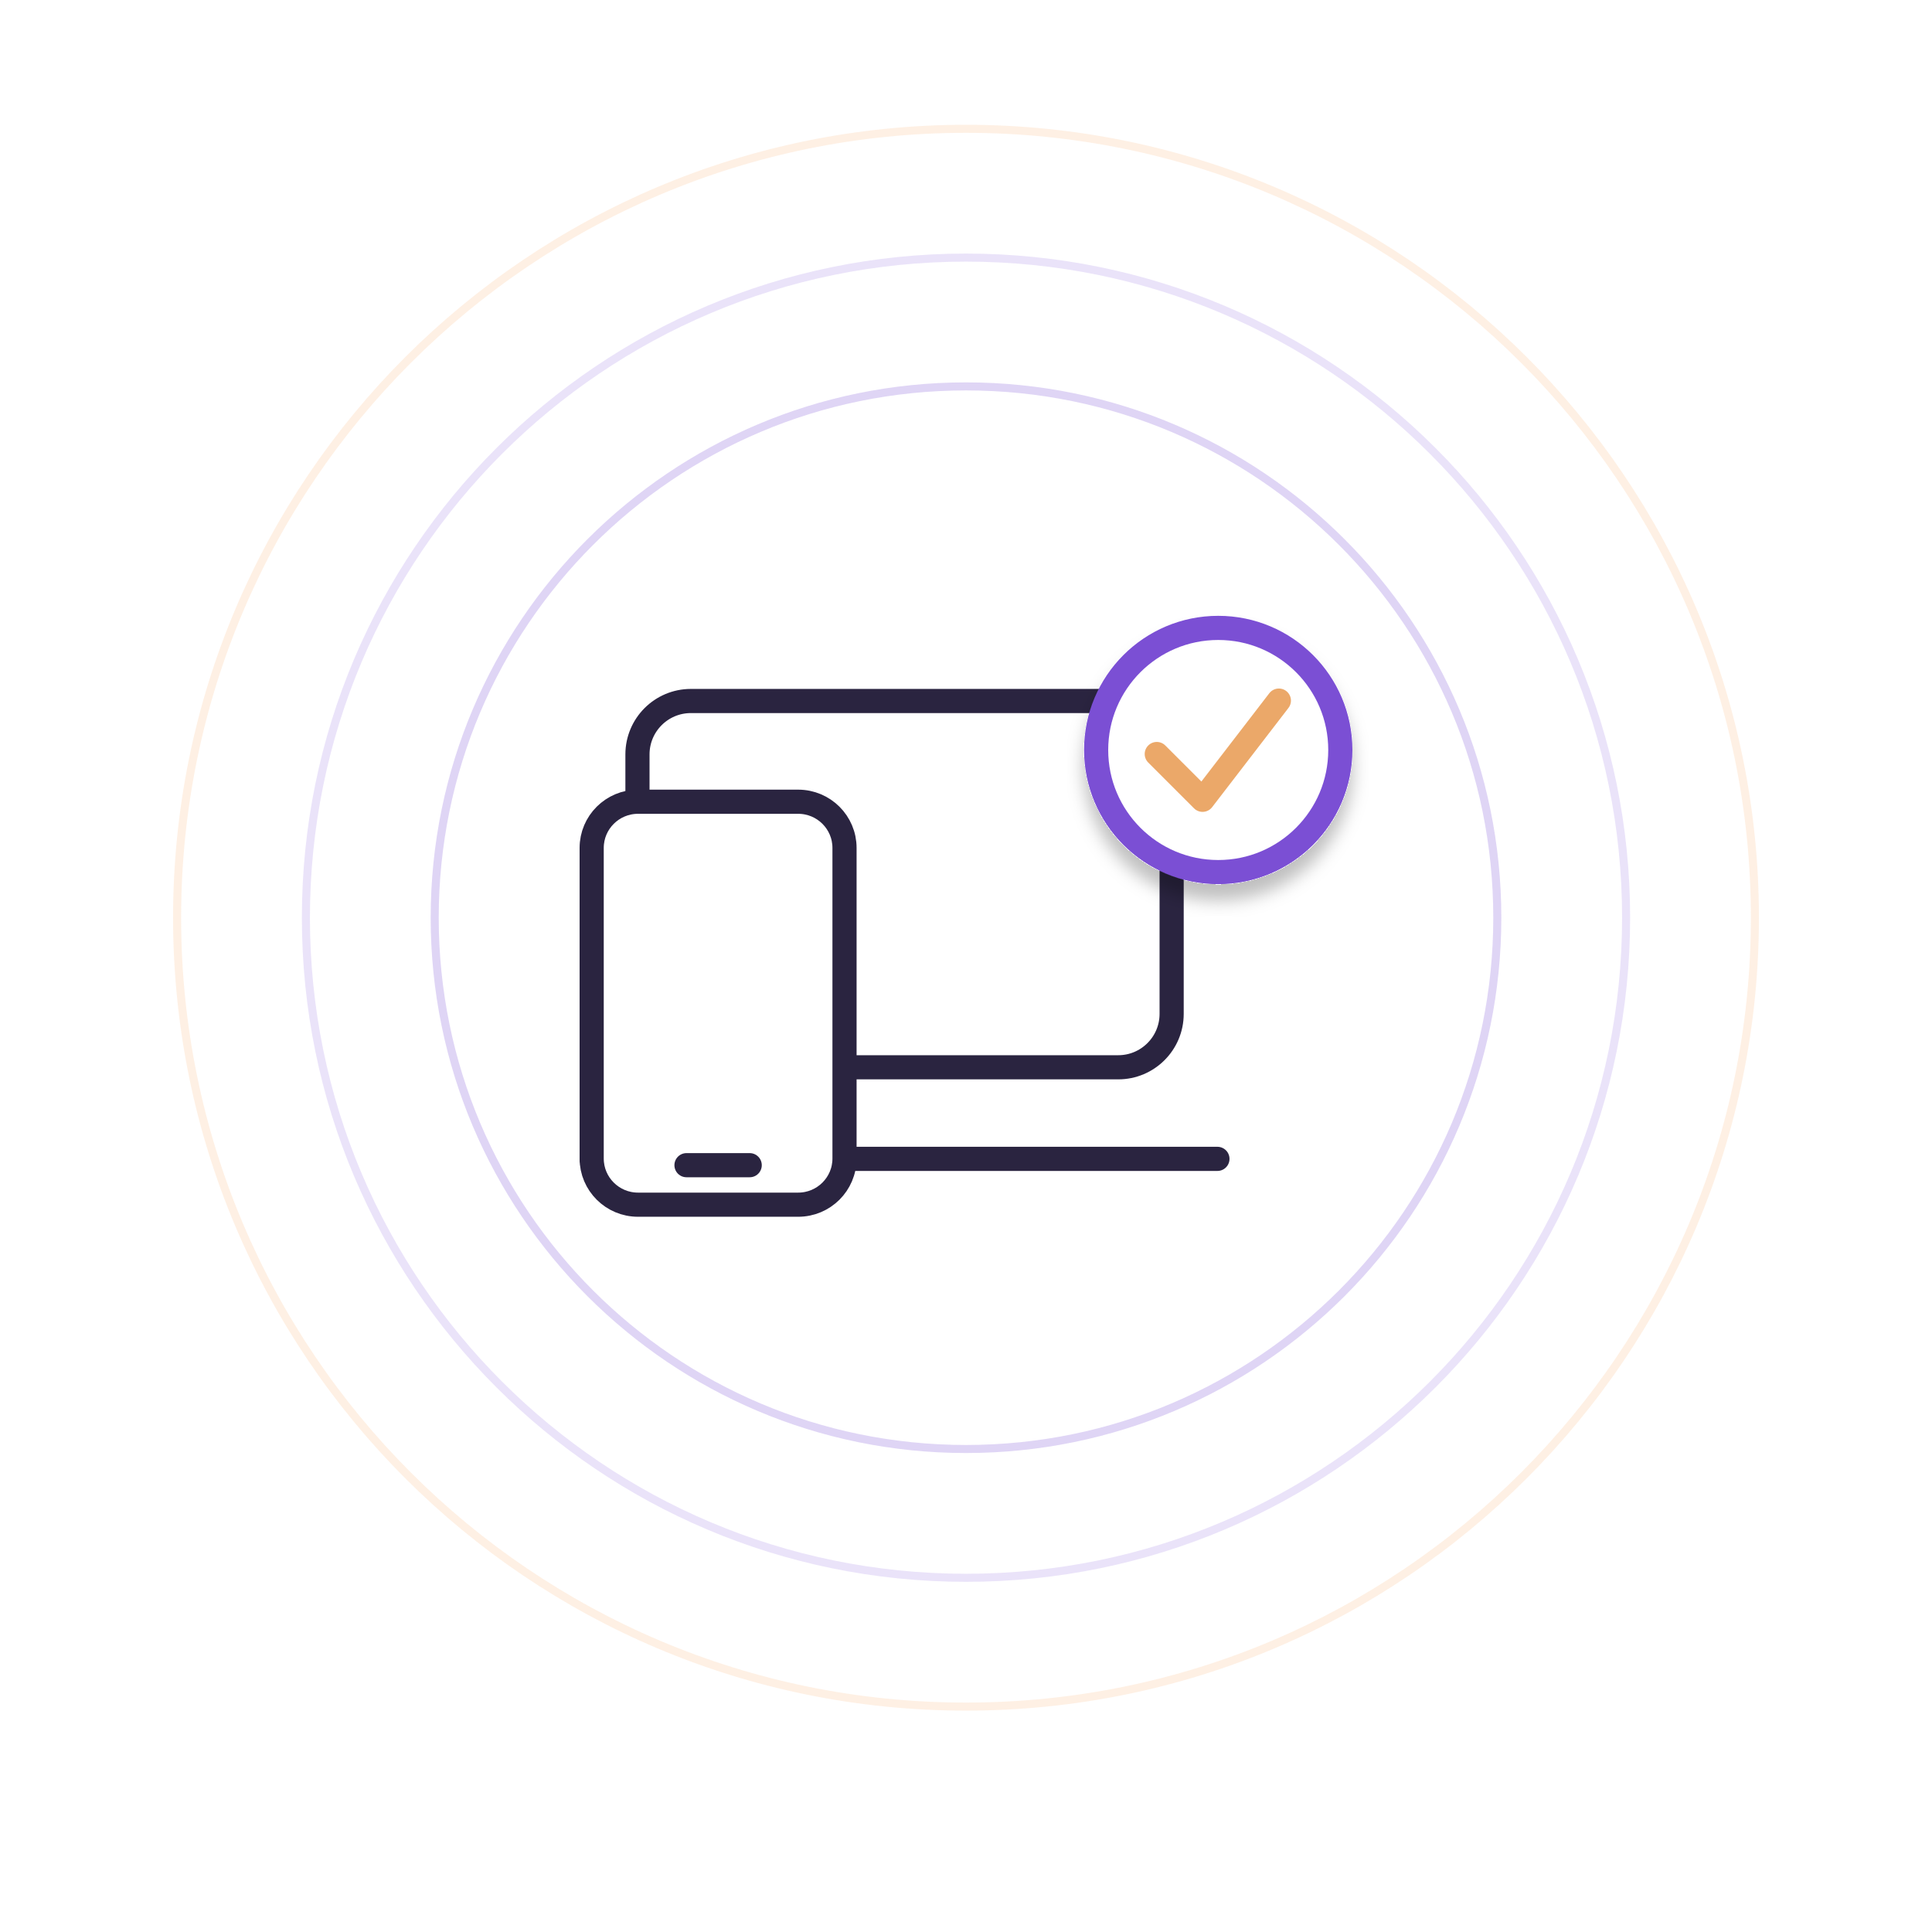
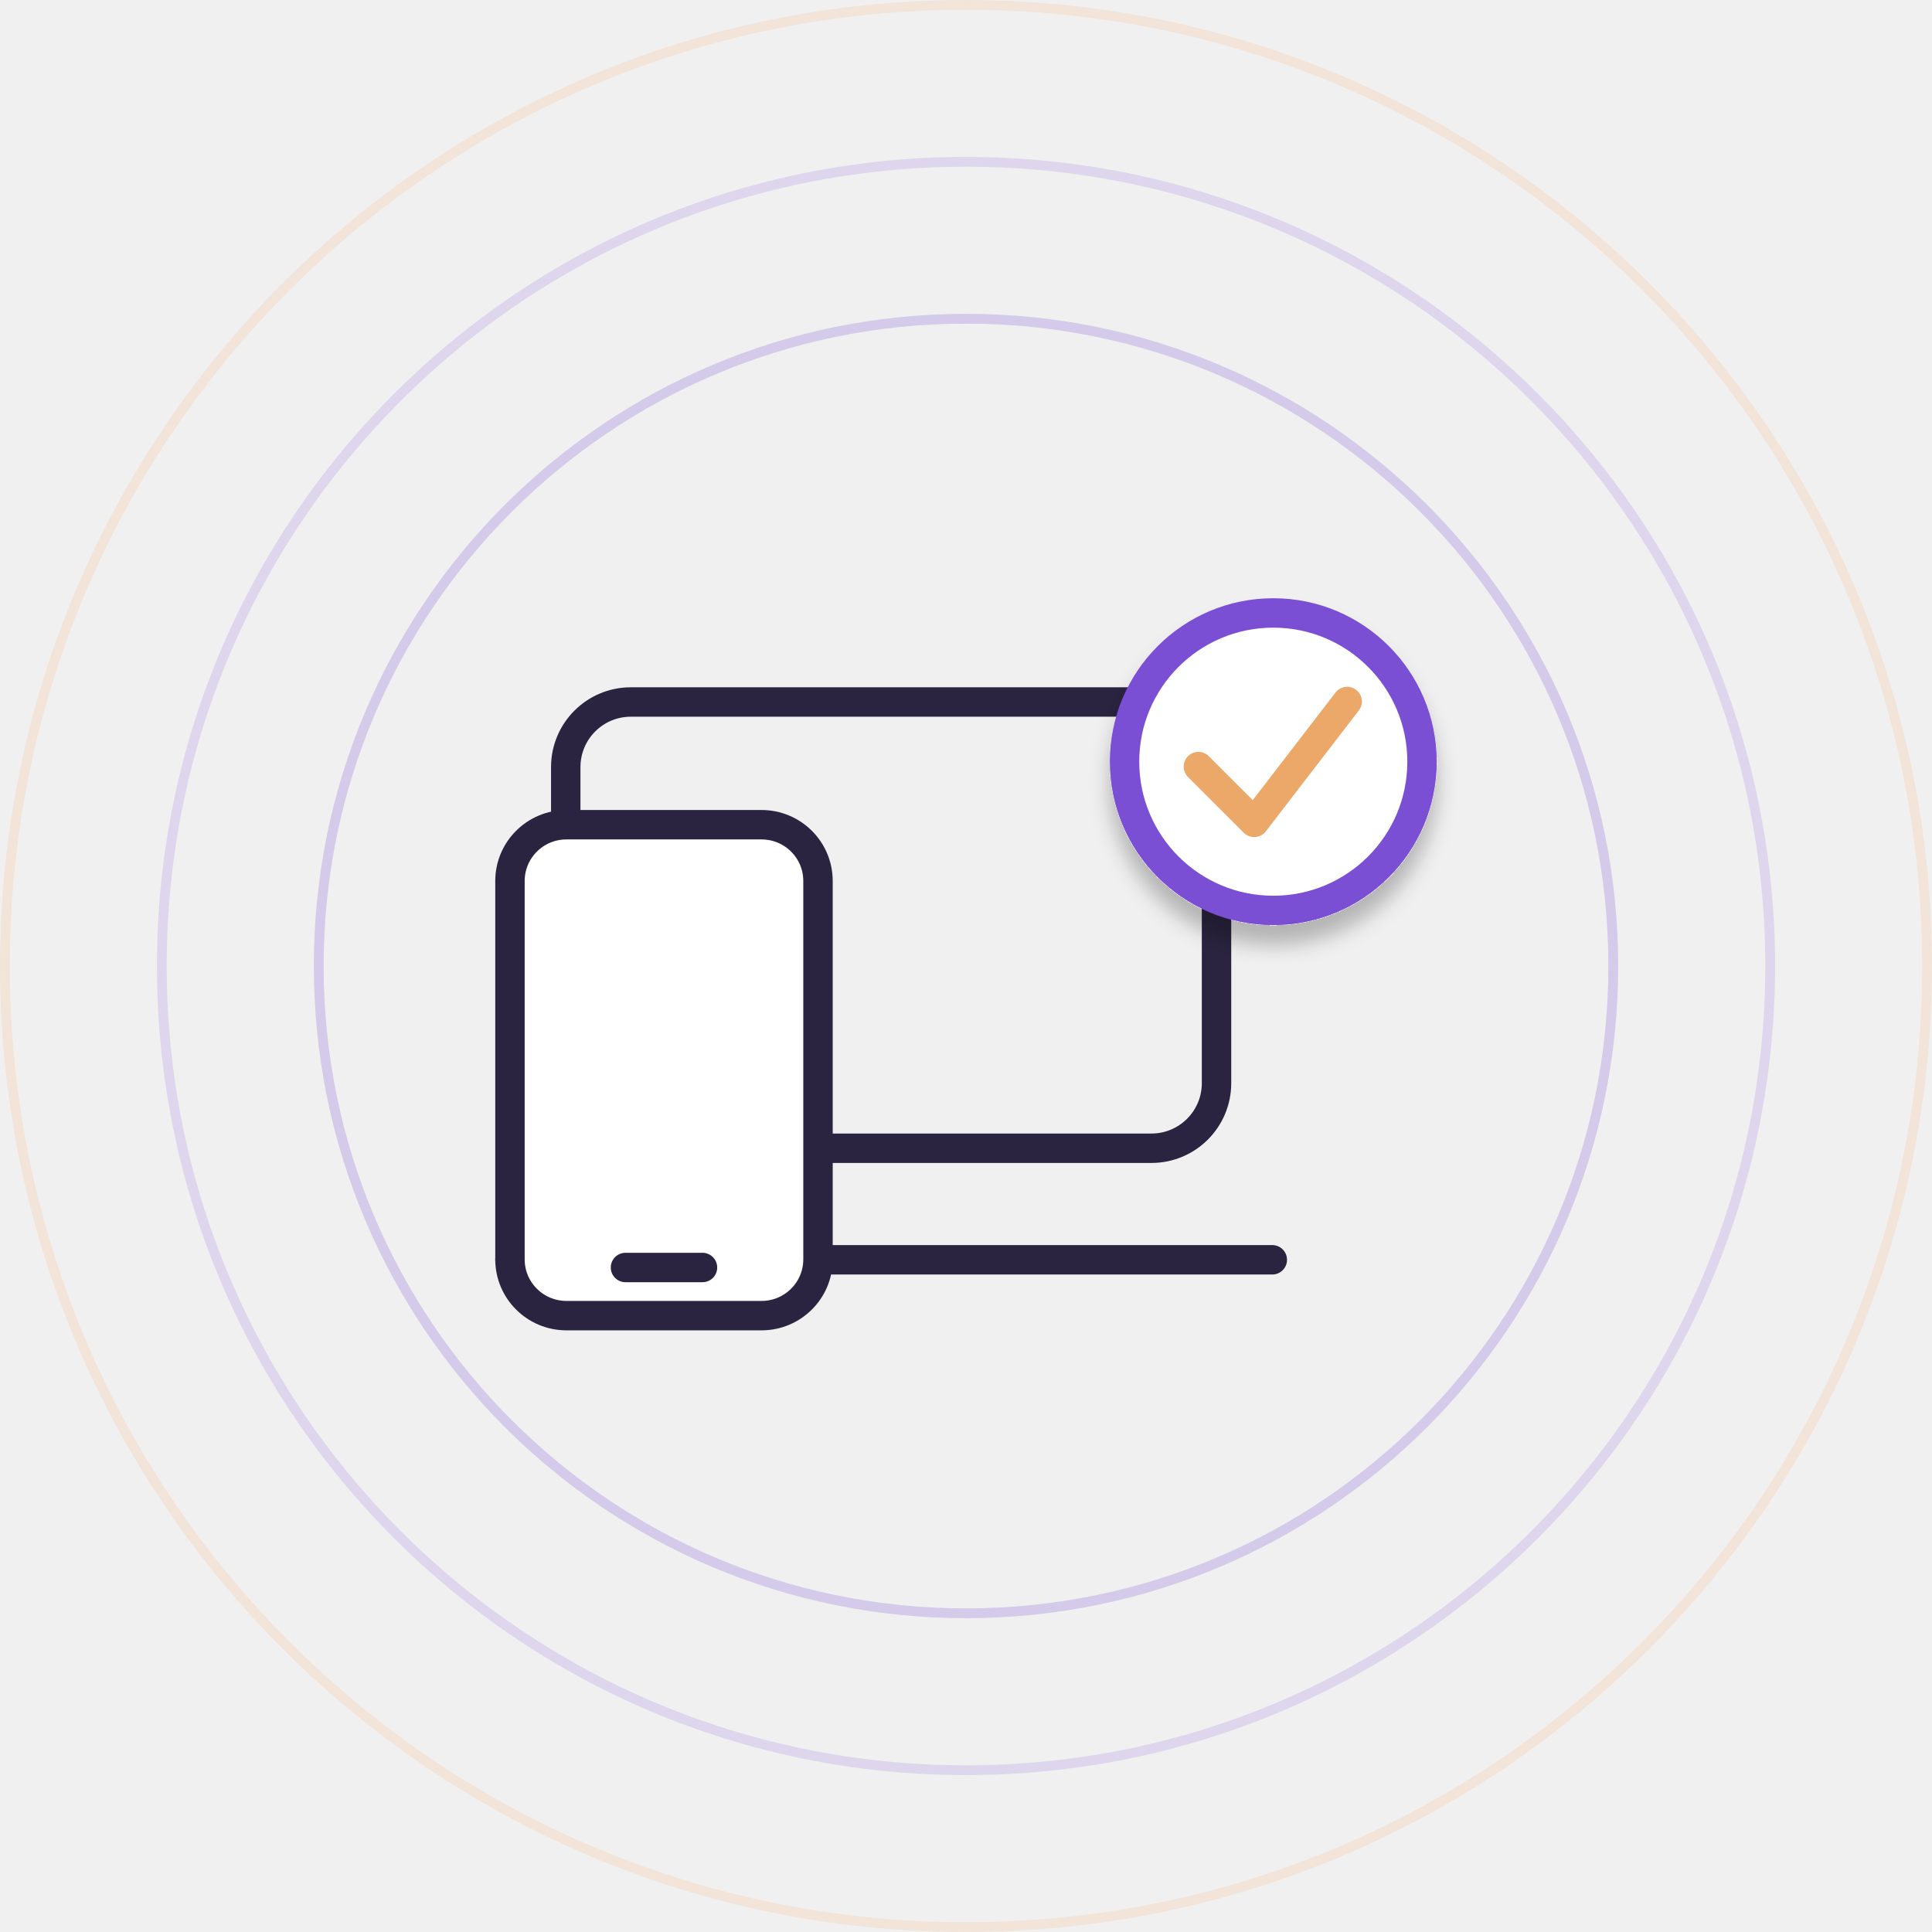
- <svg xmlns="http://www.w3.org/2000/svg" width="480" height="480" viewBox="0 0 480 480" fill="none">
-   <g clip-path="url(#clip0_588_3036)">
-     <rect width="480" height="480" fill="white" />
-     <path d="M480 0H0V480H480V0Z" fill="white" />
-     <path d="M277.819 174.161H171.647C164.317 174.161 158.375 180.103 158.375 187.433V251.894C158.375 259.224 164.317 265.165 171.647 265.165H277.819C285.148 265.165 291.09 259.224 291.09 251.894V187.433C291.09 180.103 285.148 174.161 277.819 174.161Z" stroke="#2A2440" stroke-width="6" stroke-linecap="round" stroke-linejoin="round" />
-     <path d="M147 287.916H302.466" stroke="#2A2440" stroke-width="6" stroke-linecap="round" stroke-linejoin="round" />
-     <g filter="url(#filter0_d_588_3036)">
-       <path d="M302.665 216.67C319.419 216.67 333 203.088 333 186.335C333 169.581 319.419 156 302.665 156C285.912 156 272.331 169.581 272.331 186.335C272.331 203.088 285.912 216.67 302.665 216.67Z" fill="white" />
-       <path d="M302.665 216.67C319.419 216.67 333 203.088 333 186.335C333 169.581 319.419 156 302.665 156C285.912 156 272.331 169.581 272.331 186.335C272.331 203.088 285.912 216.67 302.665 216.67Z" stroke="#7B4FD4" stroke-width="6" stroke-linecap="round" stroke-linejoin="round" />
-     </g>
-     <path d="M287.397 187.333L298.773 198.708L317.732 174.061" stroke="#EBA869" stroke-width="6" stroke-linecap="round" stroke-linejoin="round" />
-     <path d="M198.301 199.187H158.517C152.156 199.187 147 204.323 147 210.659V287.831C147 294.166 152.156 299.302 158.517 299.302H198.301C204.661 299.302 209.817 294.166 209.817 287.831V210.659C209.817 204.323 204.661 199.187 198.301 199.187Z" fill="white" stroke="#2A2440" stroke-width="6" stroke-linecap="round" stroke-linejoin="round" />
-     <path d="M170.557 289.487H186.261" stroke="#2A2440" stroke-width="6" stroke-linecap="round" stroke-linejoin="round" />
-     <path d="M240 424C348.248 424 436 336.248 436 228C436 119.752 348.248 32 240 32C131.752 32 44 119.752 44 228C44 336.248 131.752 424 240 424Z" stroke="#FBB87A" stroke-opacity="0.2" stroke-width="2" stroke-linecap="round" />
-     <path d="M240 392C330.575 392 404 318.575 404 228C404 137.425 330.575 64 240 64C149.425 64 76 137.425 76 228C76 318.575 149.425 392 240 392Z" stroke="#7B4FD4" stroke-opacity="0.16" stroke-width="2" stroke-linecap="round" />
-     <path d="M240 360C312.902 360 372 300.902 372 228C372 155.098 312.902 96 240 96C167.098 96 108 155.098 108 228C108 300.902 167.098 360 240 360Z" stroke="#7B4FD4" stroke-opacity="0.24" stroke-width="2" stroke-linecap="round" />
+ <svg xmlns="http://www.w3.org/2000/svg" width="394" height="394" viewBox="0 0 394 394" fill="none">
+   <path d="M234.819 143.161H128.647C121.317 143.161 115.375 149.103 115.375 156.433V220.894C115.375 228.224 121.317 234.165 128.647 234.165H234.819C242.148 234.165 248.09 228.224 248.09 220.894V156.433C248.09 149.103 242.148 143.161 234.819 143.161Z" stroke="#2A2440" stroke-width="6" stroke-linecap="round" stroke-linejoin="round" />
+   <path d="M104 256.916H259.466" stroke="#2A2440" stroke-width="6" stroke-linecap="round" stroke-linejoin="round" />
+   <g filter="url(#filter0_d_617_51)">
+     <path d="M259.665 185.67C276.419 185.67 290 172.088 290 155.335C290 138.581 276.419 125 259.665 125C242.912 125 229.331 138.581 229.331 155.335C229.331 172.088 242.912 185.67 259.665 185.67Z" fill="white" />
+     <path d="M259.665 185.67C276.419 185.67 290 172.088 290 155.335C290 138.581 276.419 125 259.665 125C242.912 125 229.331 138.581 229.331 155.335C229.331 172.088 242.912 185.67 259.665 185.67Z" stroke="#7B4FD4" stroke-width="6" stroke-linecap="round" stroke-linejoin="round" />
  </g>
+   <path d="M244.397 156.333L255.773 167.708L274.732 143.061" stroke="#EBA869" stroke-width="6" stroke-linecap="round" stroke-linejoin="round" />
+   <path d="M155.301 168.187H115.517C109.156 168.187 104 173.323 104 179.659V256.831C104 263.166 109.156 268.302 115.517 268.302H155.301C161.661 268.302 166.817 263.166 166.817 256.831V179.659C166.817 173.323 161.661 168.187 155.301 168.187Z" fill="white" stroke="#2A2440" stroke-width="6" stroke-linecap="round" stroke-linejoin="round" />
+   <path d="M127.557 258.487H143.261" stroke="#2A2440" stroke-width="6" stroke-linecap="round" stroke-linejoin="round" />
+   <path d="M197 393C305.248 393 393 305.248 393 197C393 88.752 305.248 1 197 1C88.752 1 1 88.752 1 197C1 305.248 88.752 393 197 393Z" stroke="#FBB87A" stroke-opacity="0.2" stroke-width="2" stroke-linecap="round" />
+   <path d="M197 361C287.575 361 361 287.575 361 197C361 106.425 287.575 33 197 33C106.425 33 33 106.425 33 197C33 287.575 106.425 361 197 361Z" stroke="#7B4FD4" stroke-opacity="0.16" stroke-width="2" stroke-linecap="round" />
+   <path d="M197 329C269.902 329 329 269.902 329 197C329 124.098 269.902 65 197 65C124.098 65 65 124.098 65 197C65 269.902 124.098 329 197 329Z" stroke="#7B4FD4" stroke-opacity="0.24" stroke-width="2" stroke-linecap="round" />
  <defs>
-     <filter id="filter0_d_588_3036" x="265.331" y="153" width="74.669" height="74.669" filterUnits="userSpaceOnUse" color-interpolation-filters="sRGB">
+     <filter id="filter0_d_617_51" x="222.331" y="122" width="74.669" height="74.669" filterUnits="userSpaceOnUse" color-interpolation-filters="sRGB">
      <feFlood flood-opacity="0" result="BackgroundImageFix" />
      <feColorMatrix in="SourceAlpha" type="matrix" values="0 0 0 0 0 0 0 0 0 0 0 0 0 0 0 0 0 0 127 0" result="hardAlpha" />
      <feOffset dy="4" />
      <feGaussianBlur stdDeviation="2" />
      <feComposite in2="hardAlpha" operator="out" />
      <feColorMatrix type="matrix" values="0 0 0 0 0 0 0 0 0 0 0 0 0 0 0 0 0 0 0.25 0" />
-       <feBlend mode="normal" in2="BackgroundImageFix" result="effect1_dropShadow_588_3036" />
-       <feBlend mode="normal" in="BackgroundImageFix" in2="effect1_dropShadow_588_3036" result="BackgroundImageFix" />
+       <feBlend mode="normal" in2="BackgroundImageFix" result="effect1_dropShadow_617_51" />
+       <feBlend mode="normal" in="BackgroundImageFix" in2="effect1_dropShadow_617_51" result="BackgroundImageFix" />
      <feBlend mode="normal" in="SourceGraphic" in2="BackgroundImageFix" result="shape" />
    </filter>
-     <clipPath id="clip0_588_3036">
-       <rect width="480" height="480" fill="white" />
-     </clipPath>
  </defs>
</svg>
